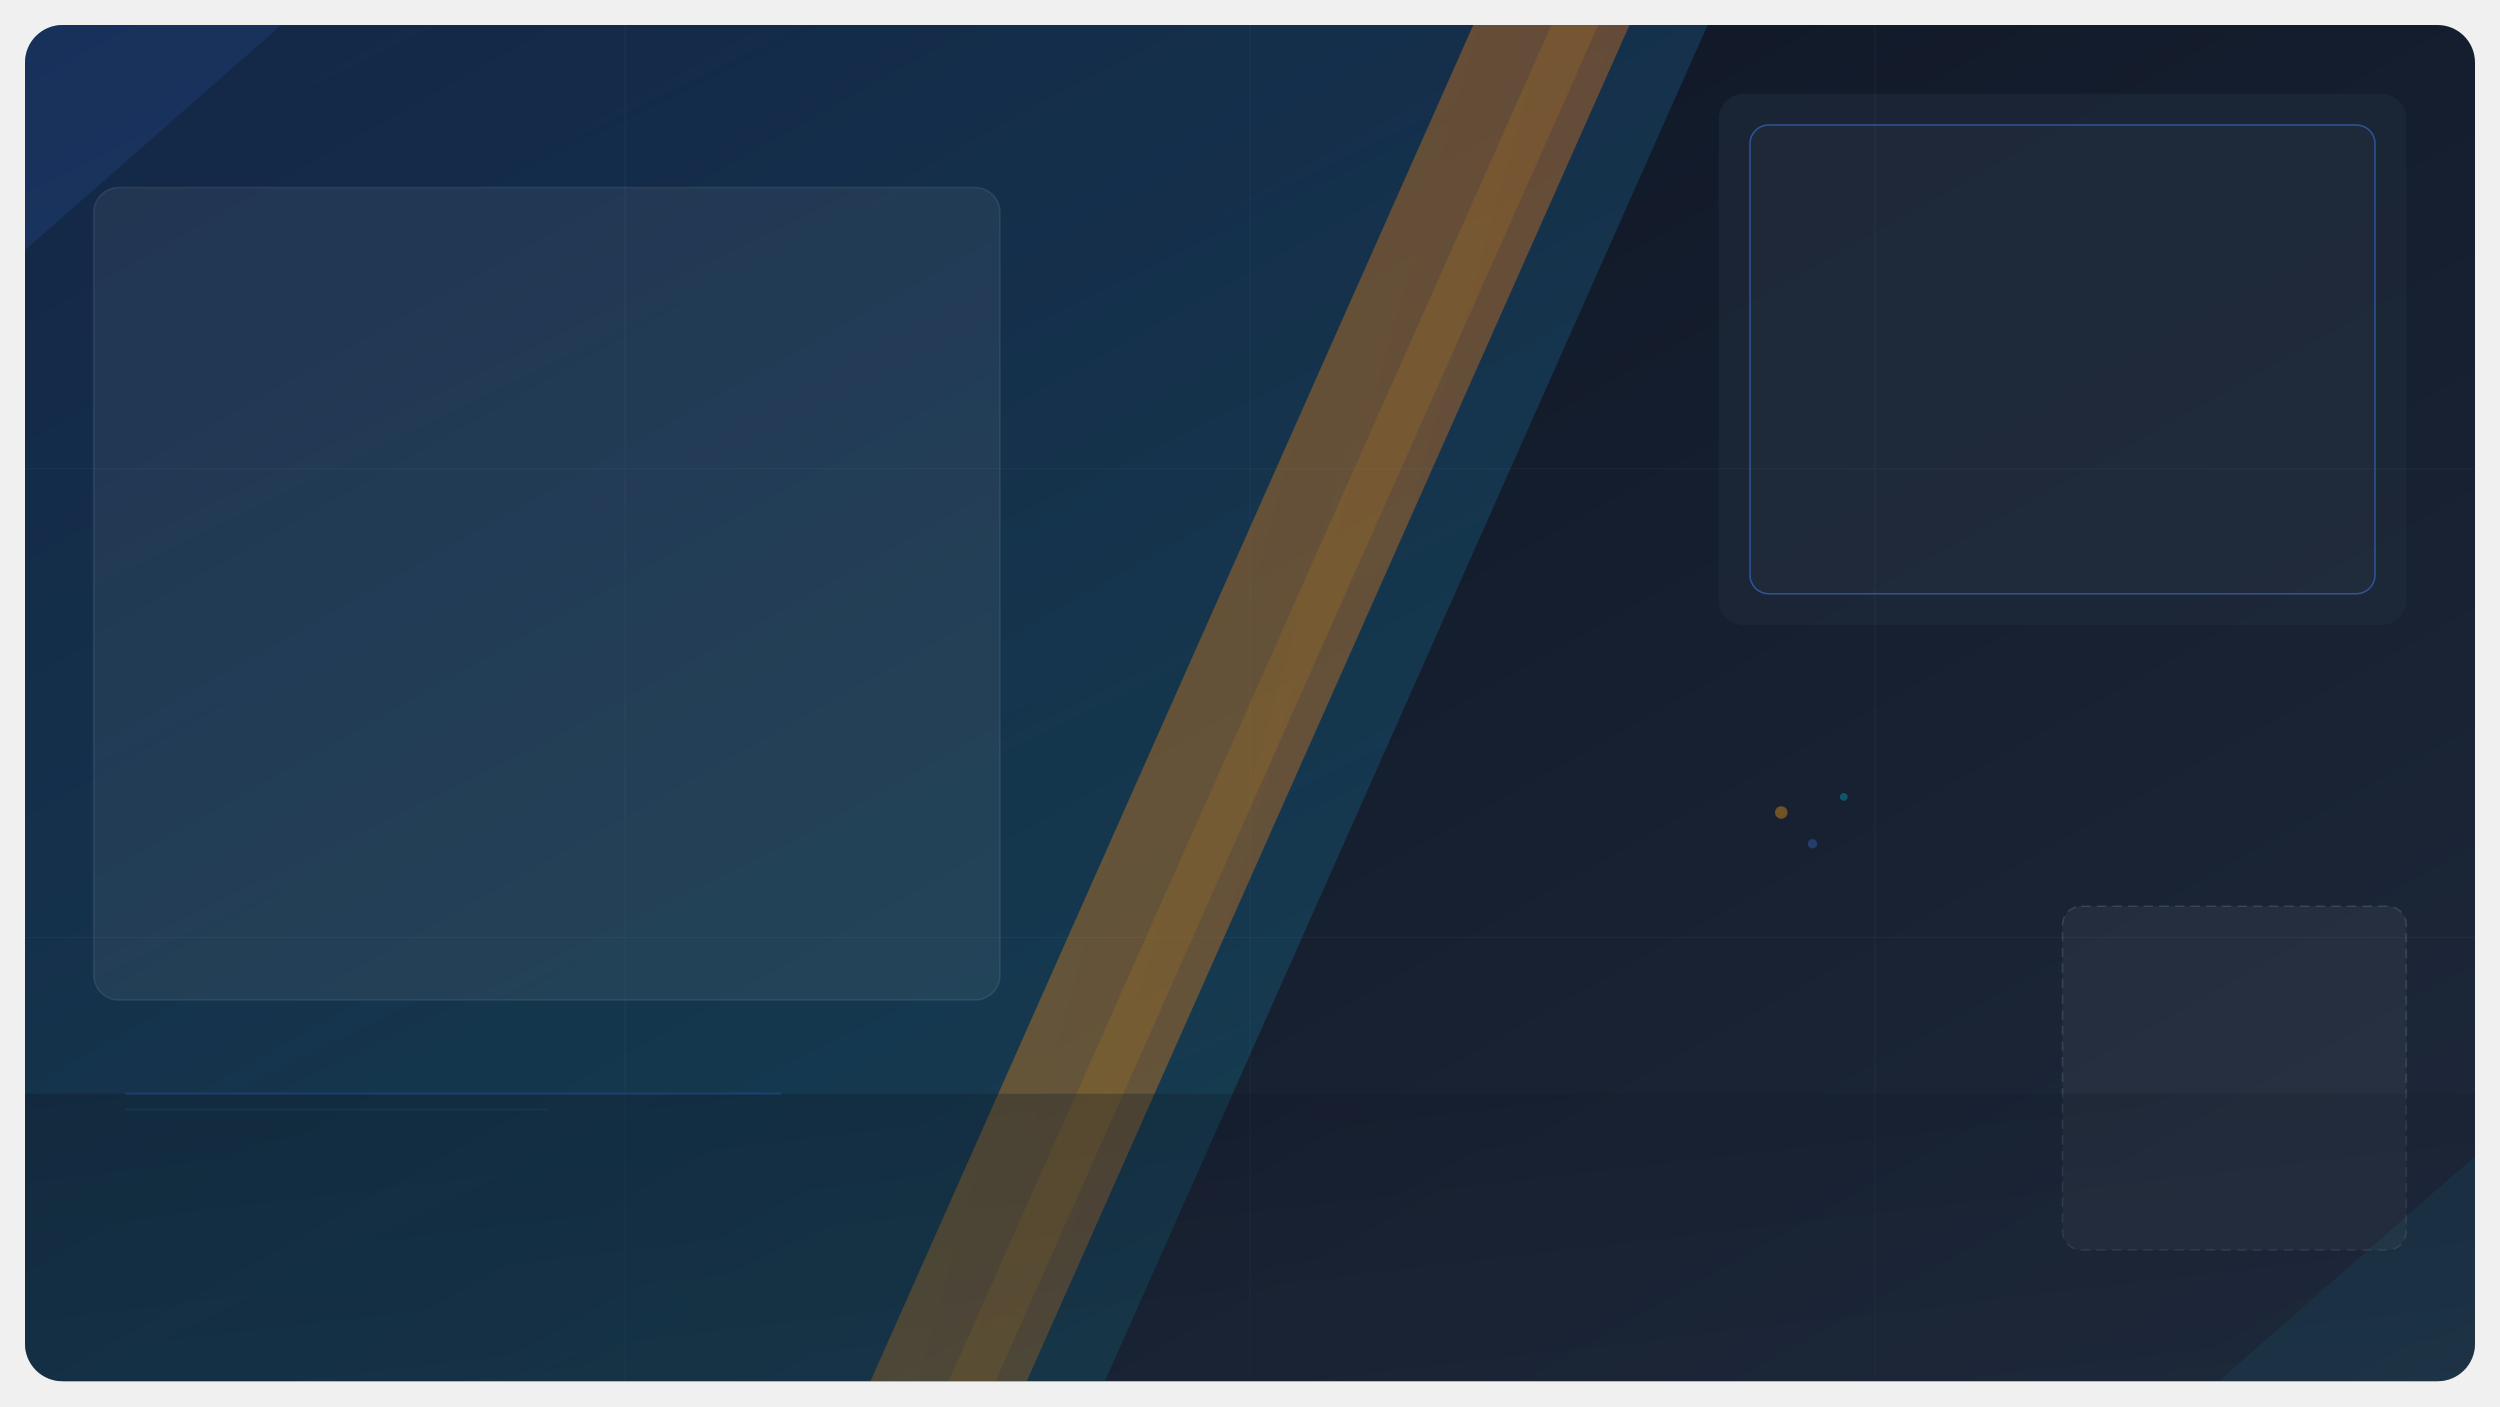
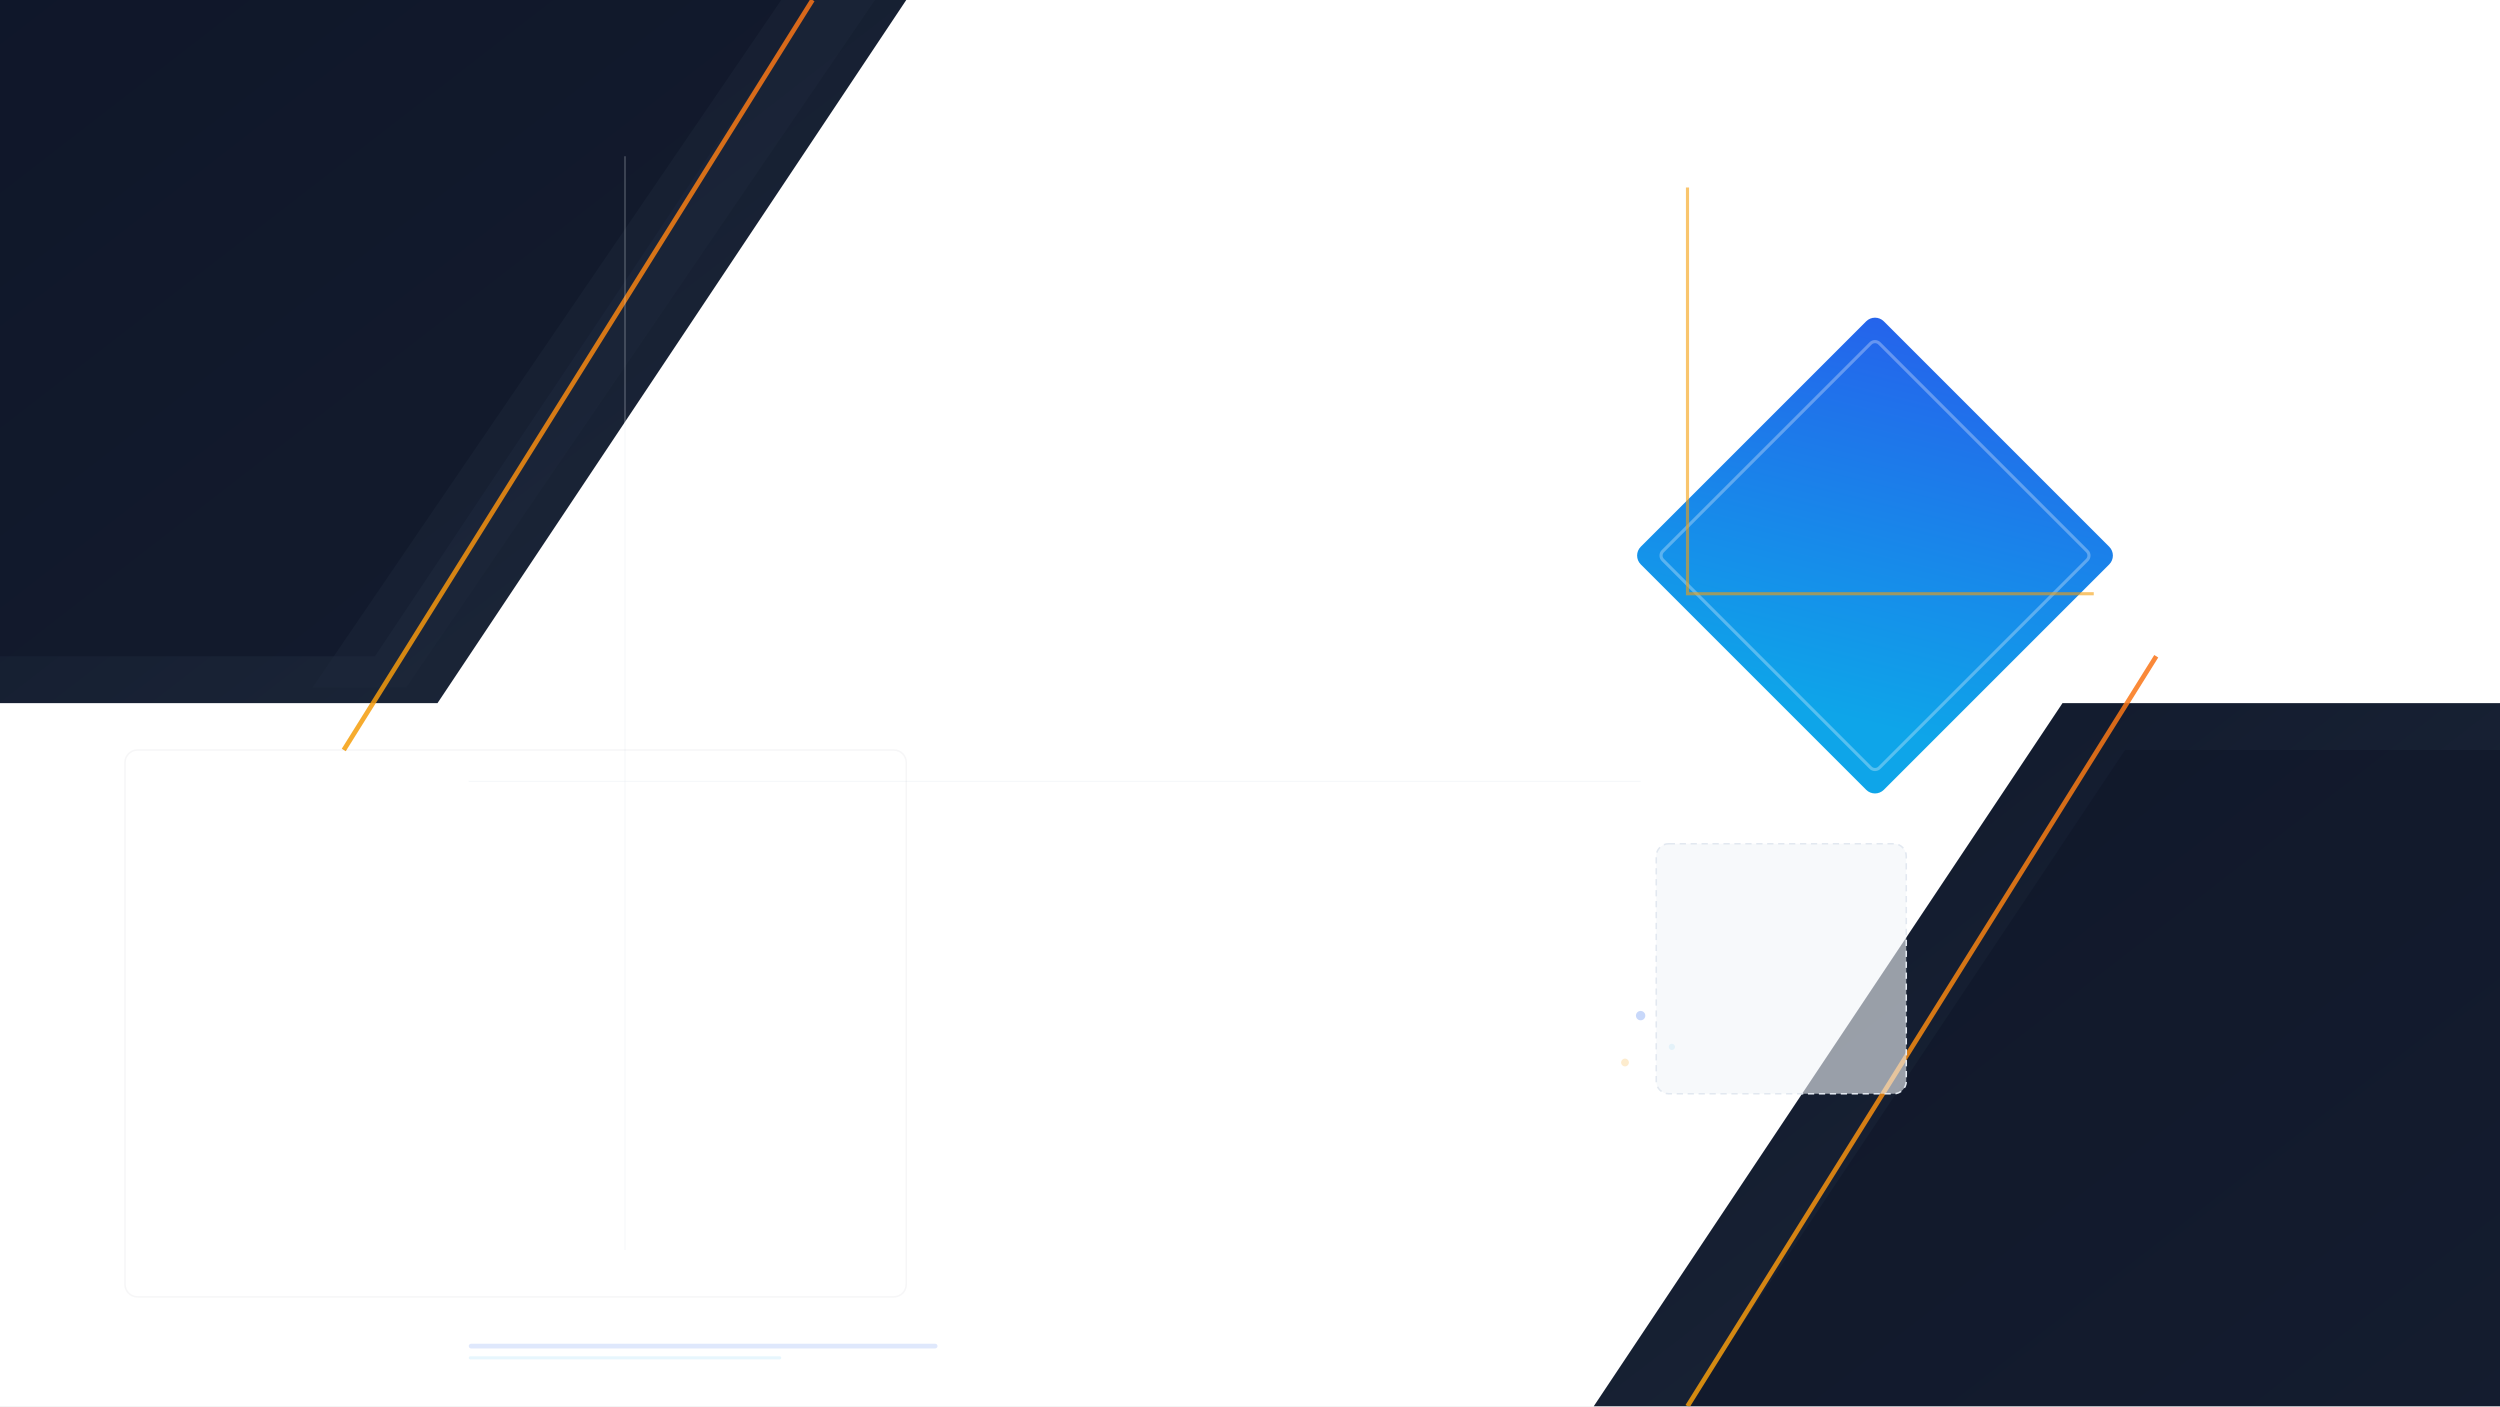
<svg xmlns="http://www.w3.org/2000/svg" width="1600" height="900" viewBox="0 0 1600 900">
  <defs>
-     <style>
-       :root {
-         --nb-dark: #0b1220;
-         --nb-mid: #111827;
-         --nb-surface: rgba(255,255,255,0.92);
-         --nb-surface-2: rgba(255,255,255,0.75);
-         --nb-blue: #3b82f6;
-         --nb-cyan: #06b6d4;
-         --nb-amber: #f59e0b;
-         --nb-slate: #94a3b8;
-       }
-     </style>
-     <linearGradient id="mg-l-grad1" x1="0" y1="0" x2="1" y2="1">
-       <stop offset="0%" stop-color="#0b1220" />
+     <linearGradient id="mg-l-navy" x1="0" y1="0" x2="1" y2="1">
+       <stop offset="0%" stop-color="#0f172a" />
      <stop offset="100%" stop-color="#1e293b" />
    </linearGradient>
-     <linearGradient id="mg-l-grad2" x1="0" y1="0" x2="0.6" y2="1">
-       <stop offset="0%" stop-color="#3b82f6" />
-       <stop offset="100%" stop-color="#06b6d4" />
+     <linearGradient id="mg-l-blue" x1="0" y1="0" x2="0.6" y2="1">
+       <stop offset="0%" stop-color="#2563eb" />
+       <stop offset="100%" stop-color="#0ea5e9" />
    </linearGradient>
-     <linearGradient id="mg-l-grad3" x1="0" y1="0" x2="1" y2="0.5">
+     <linearGradient id="mg-l-amber" x1="0" y1="0" x2="1" y2="0">
      <stop offset="0%" stop-color="#f59e0b" />
      <stop offset="100%" stop-color="#f97316" />
    </linearGradient>
    <clipPath id="mg-l-clip">
-       <rect x="16" y="16" width="1568" height="868" rx="24" />
+       <rect x="0" y="0" width="1600" height="900" rx="0" />
    </clipPath>
  </defs>
-   <rect x="16" y="16" width="1568" height="868" rx="24" fill="url(#mg-l-grad1)" />
+   <rect width="1600" height="900" fill="#ffffff" />
  <g clip-path="url(#mg-l-clip)">
-     <polygon points="0,0 1100,0 700,900 0,900" fill="url(#mg-l-grad2)" opacity="0.18" />
-     <polygon points="950,0 1050,0 650,900 550,900" fill="url(#mg-l-grad3)" opacity="0.35" />
-     <polygon points="1000,0 1030,0 630,900 600,900" fill="#f59e0b" opacity="0.12" />
-     <rect x="1100" y="60" width="440" height="340" rx="16" fill="#1e293b" opacity="0.6" />
-     <rect x="1120" y="80" width="400" height="300" rx="12" fill="rgba(255,255,255,0.04)" stroke="#3b82f6" stroke-width="1" opacity="0.5" />
-     <line x1="400" y1="16" x2="400" y2="884" stroke="#94a3b8" stroke-width="0.5" opacity="0.08" />
-     <line x1="800" y1="16" x2="800" y2="884" stroke="#94a3b8" stroke-width="0.5" opacity="0.08" />
-     <line x1="1200" y1="16" x2="1200" y2="884" stroke="#94a3b8" stroke-width="0.5" opacity="0.08" />
-     <line x1="16" y1="300" x2="1584" y2="300" stroke="#94a3b8" stroke-width="0.5" opacity="0.08" />
-     <line x1="16" y1="600" x2="1584" y2="600" stroke="#94a3b8" stroke-width="0.5" opacity="0.08" />
-     <polygon points="16,16 180,16 16,160" fill="#3b82f6" opacity="0.12" />
-     <polygon points="1584,884 1420,884 1584,740" fill="#06b6d4" opacity="0.1" />
-     <circle cx="1140" cy="520" r="4" fill="#f59e0b" opacity="0.4" />
-     <circle cx="1160" cy="540" r="3" fill="#3b82f6" opacity="0.3" />
-     <circle cx="1180" cy="510" r="2.5" fill="#06b6d4" opacity="0.35" />
-     <line x1="80" y1="700" x2="500" y2="700" stroke="#3b82f6" stroke-width="1.5" opacity="0.2" />
-     <line x1="80" y1="710" x2="350" y2="710" stroke="#06b6d4" stroke-width="1" opacity="0.15" />
-     <rect x="60" y="120" width="580" height="520" rx="16" fill="rgba(255,255,255,0.06)" />
-     <rect x="60" y="120" width="580" height="520" rx="16" fill="none" stroke="rgba(255,255,255,0.08)" stroke-width="1" />
-     <rect x="1320" y="580" width="220" height="220" rx="12" fill="rgba(255,255,255,0.05)" />
-     <rect x="1320" y="580" width="220" height="220" rx="12" fill="none" stroke="rgba(255,255,255,0.12)" stroke-width="1" stroke-dasharray="6 4" />
-     <rect x="16" y="700" width="1568" height="184" rx="0" fill="url(#mg-l-grad1)" opacity="0.3" />
+     <polygon points="0,0 580,0 280,450 0,450" fill="url(#mg-l-navy)" />
+     <polygon points="0,0 520,0 240,420 0,420" fill="#0f172a" opacity="0.7" />
+     <polygon points="500,0 560,0 260,440 200,440" fill="#1e293b" opacity="0.4" />
+     <polygon points="1600,900 1020,900 1320,450 1600,450" fill="url(#mg-l-navy)" />
+     <polygon points="1600,900 1080,900 1360,480 1600,480" fill="#0f172a" opacity="0.7" />
+     <g transform="translate(1200, 200) rotate(45)">
+       <rect x="0" y="0" width="220" height="220" rx="8" fill="url(#mg-l-blue)" />
+       <rect x="12" y="12" width="196" height="196" rx="4" fill="none" stroke="rgba(255,255,255,0.3)" stroke-width="2" />
+     </g>
+     <line x1="520" y1="0" x2="220" y2="480" stroke="url(#mg-l-amber)" stroke-width="3" opacity="0.85" />
+     <line x1="1080" y1="900" x2="1380" y2="420" stroke="url(#mg-l-amber)" stroke-width="3" opacity="0.85" />
+     <polyline points="1080,120 1080,380 1340,380" fill="none" stroke="#f59e0b" stroke-width="2" opacity="0.6" />
+     <line x1="400" y1="100" x2="400" y2="800" stroke="#e2e8f0" stroke-width="0.5" opacity="0.5" />
+     <line x1="300" y1="500" x2="1050" y2="500" stroke="#e2e8f0" stroke-width="0.5" opacity="0.5" />
+     <rect x="80" y="480" width="500" height="350" rx="8" fill="none" stroke="rgba(30,41,59,0.04)" stroke-width="1" />
+     <circle cx="1050" cy="650" r="3" fill="#2563eb" opacity="0.25" />
+     <circle cx="1070" cy="670" r="2" fill="#0ea5e9" opacity="0.2" />
+     <circle cx="1040" cy="680" r="2.5" fill="#f59e0b" opacity="0.2" />
+     <rect x="1060" y="540" width="160" height="160" rx="8" fill="rgba(241,245,249,0.6)" stroke="#e2e8f0" stroke-width="1" stroke-dasharray="4 3" />
+     <rect x="300" y="860" width="300" height="3" rx="1.5" fill="#2563eb" opacity="0.15" />
+     <rect x="300" y="868" width="200" height="2" rx="1" fill="#0ea5e9" opacity="0.1" />
  </g>
</svg>
